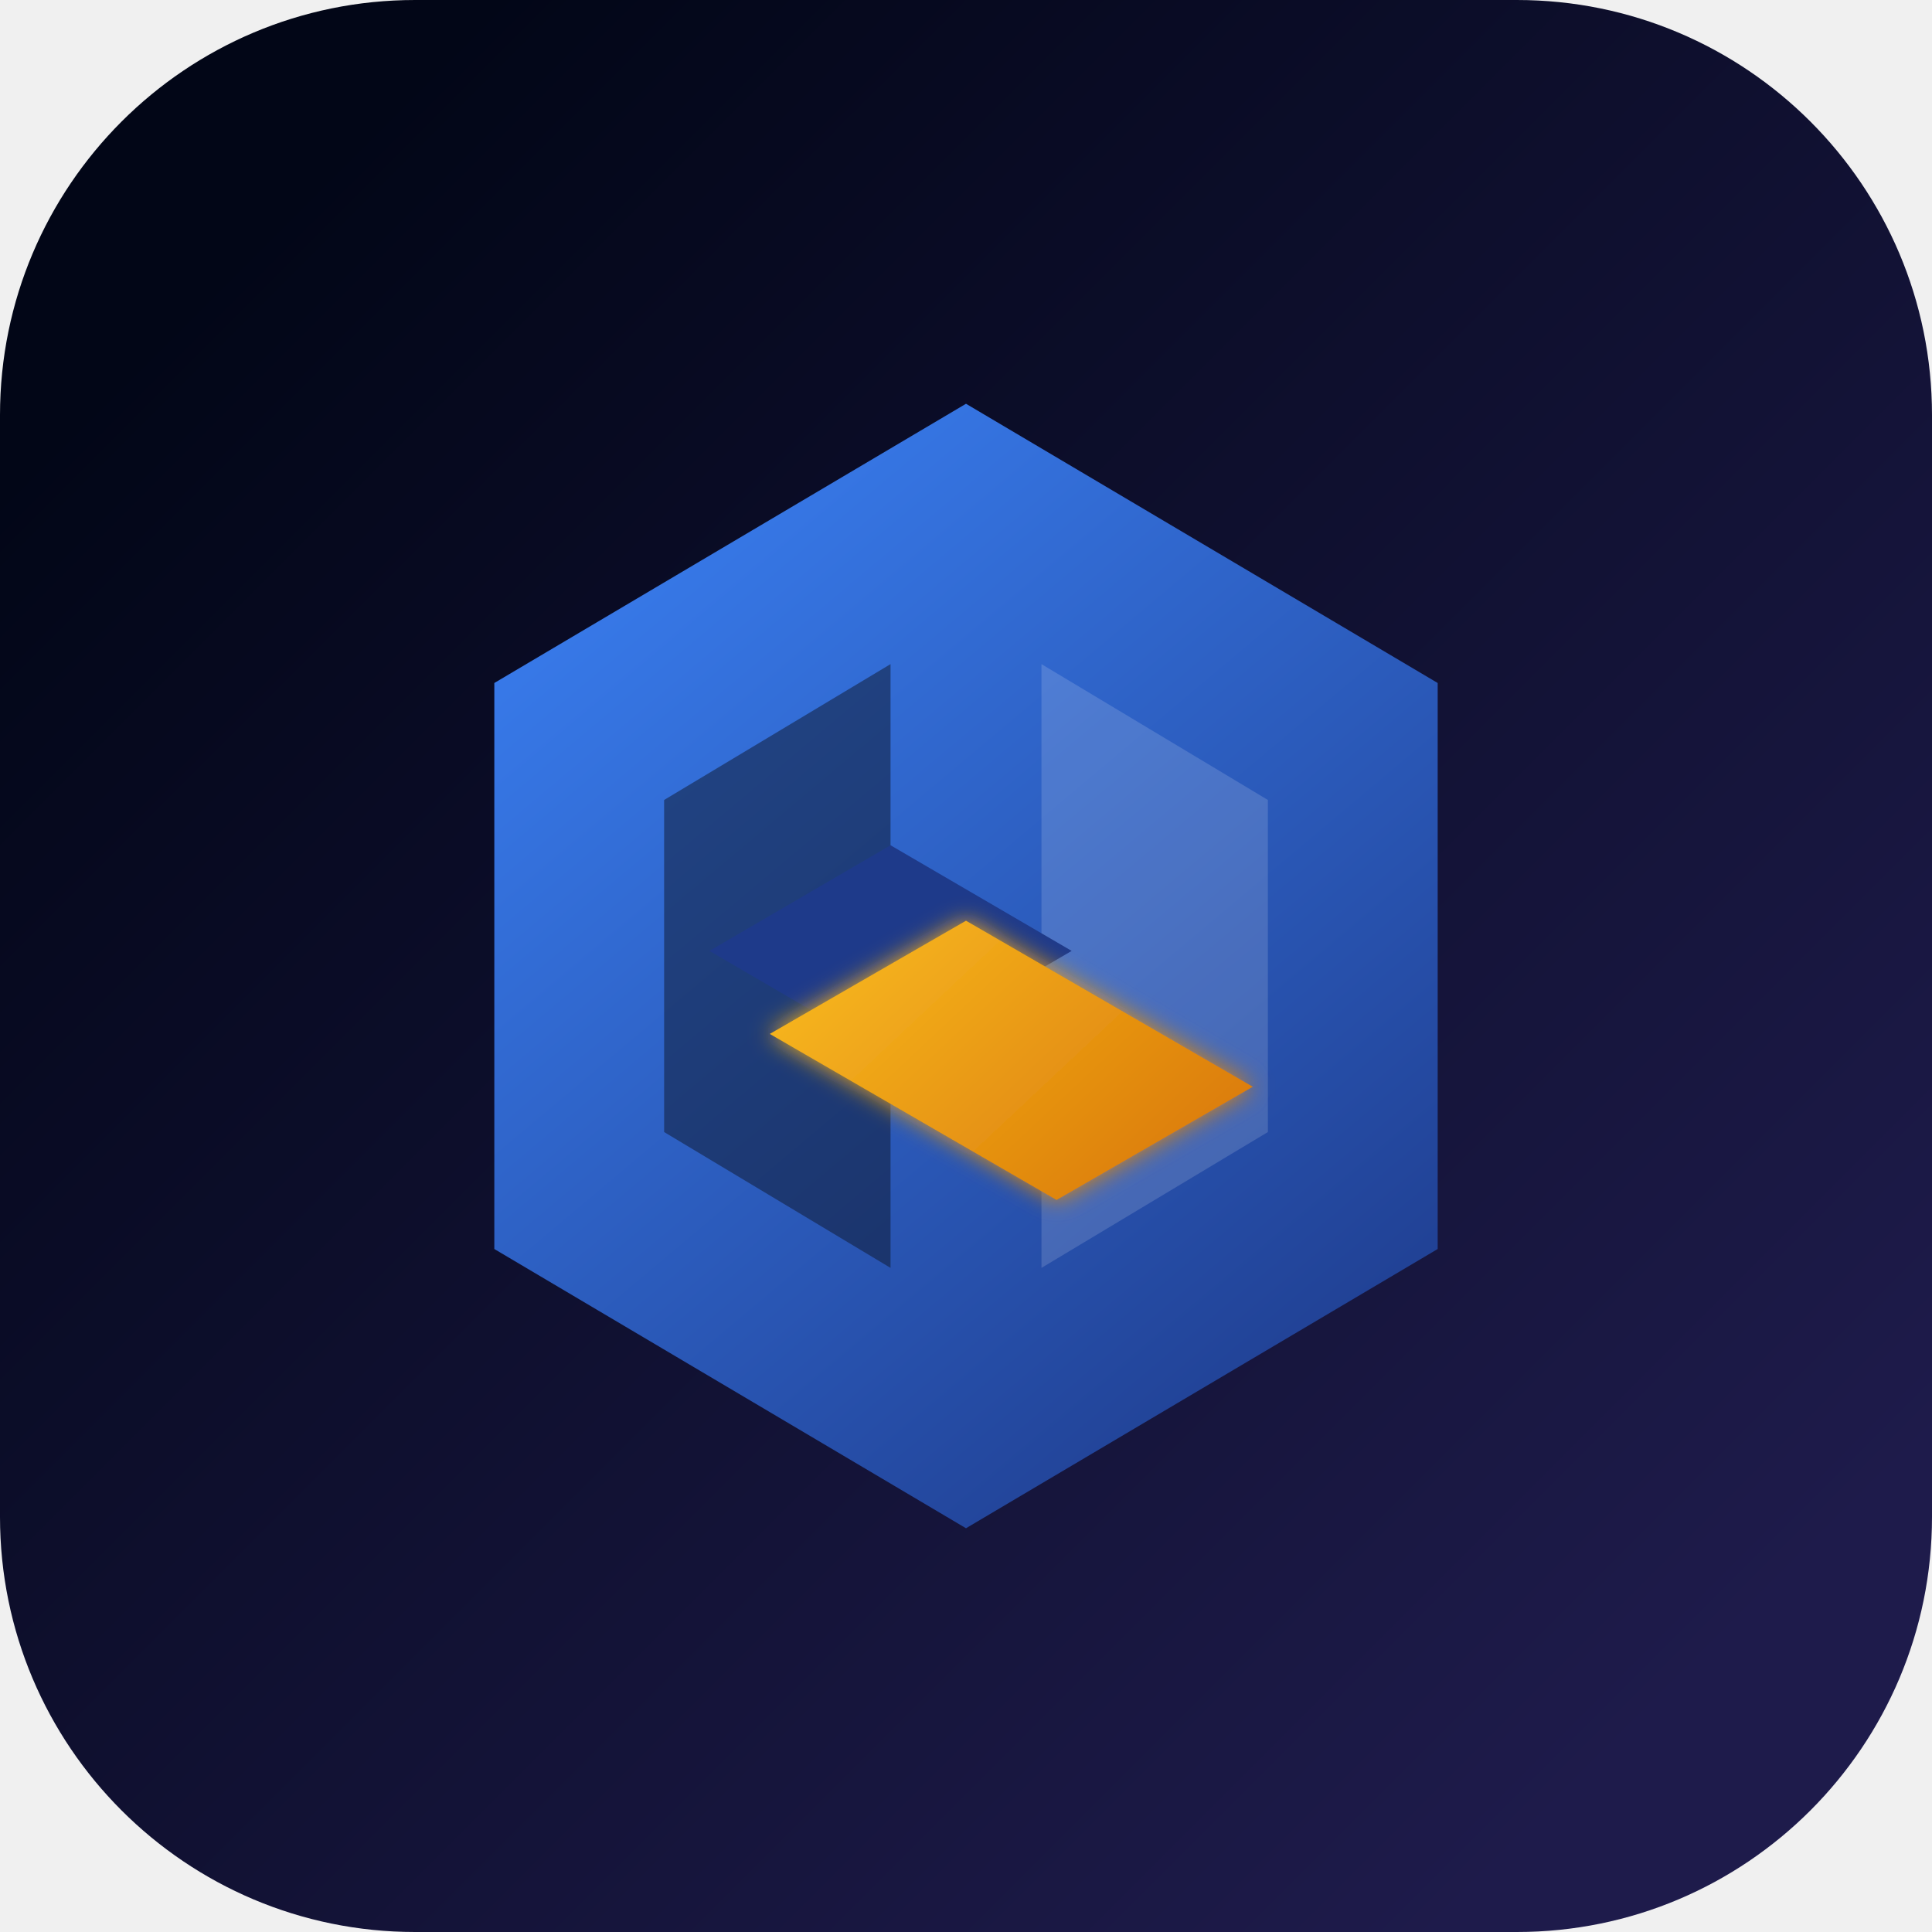
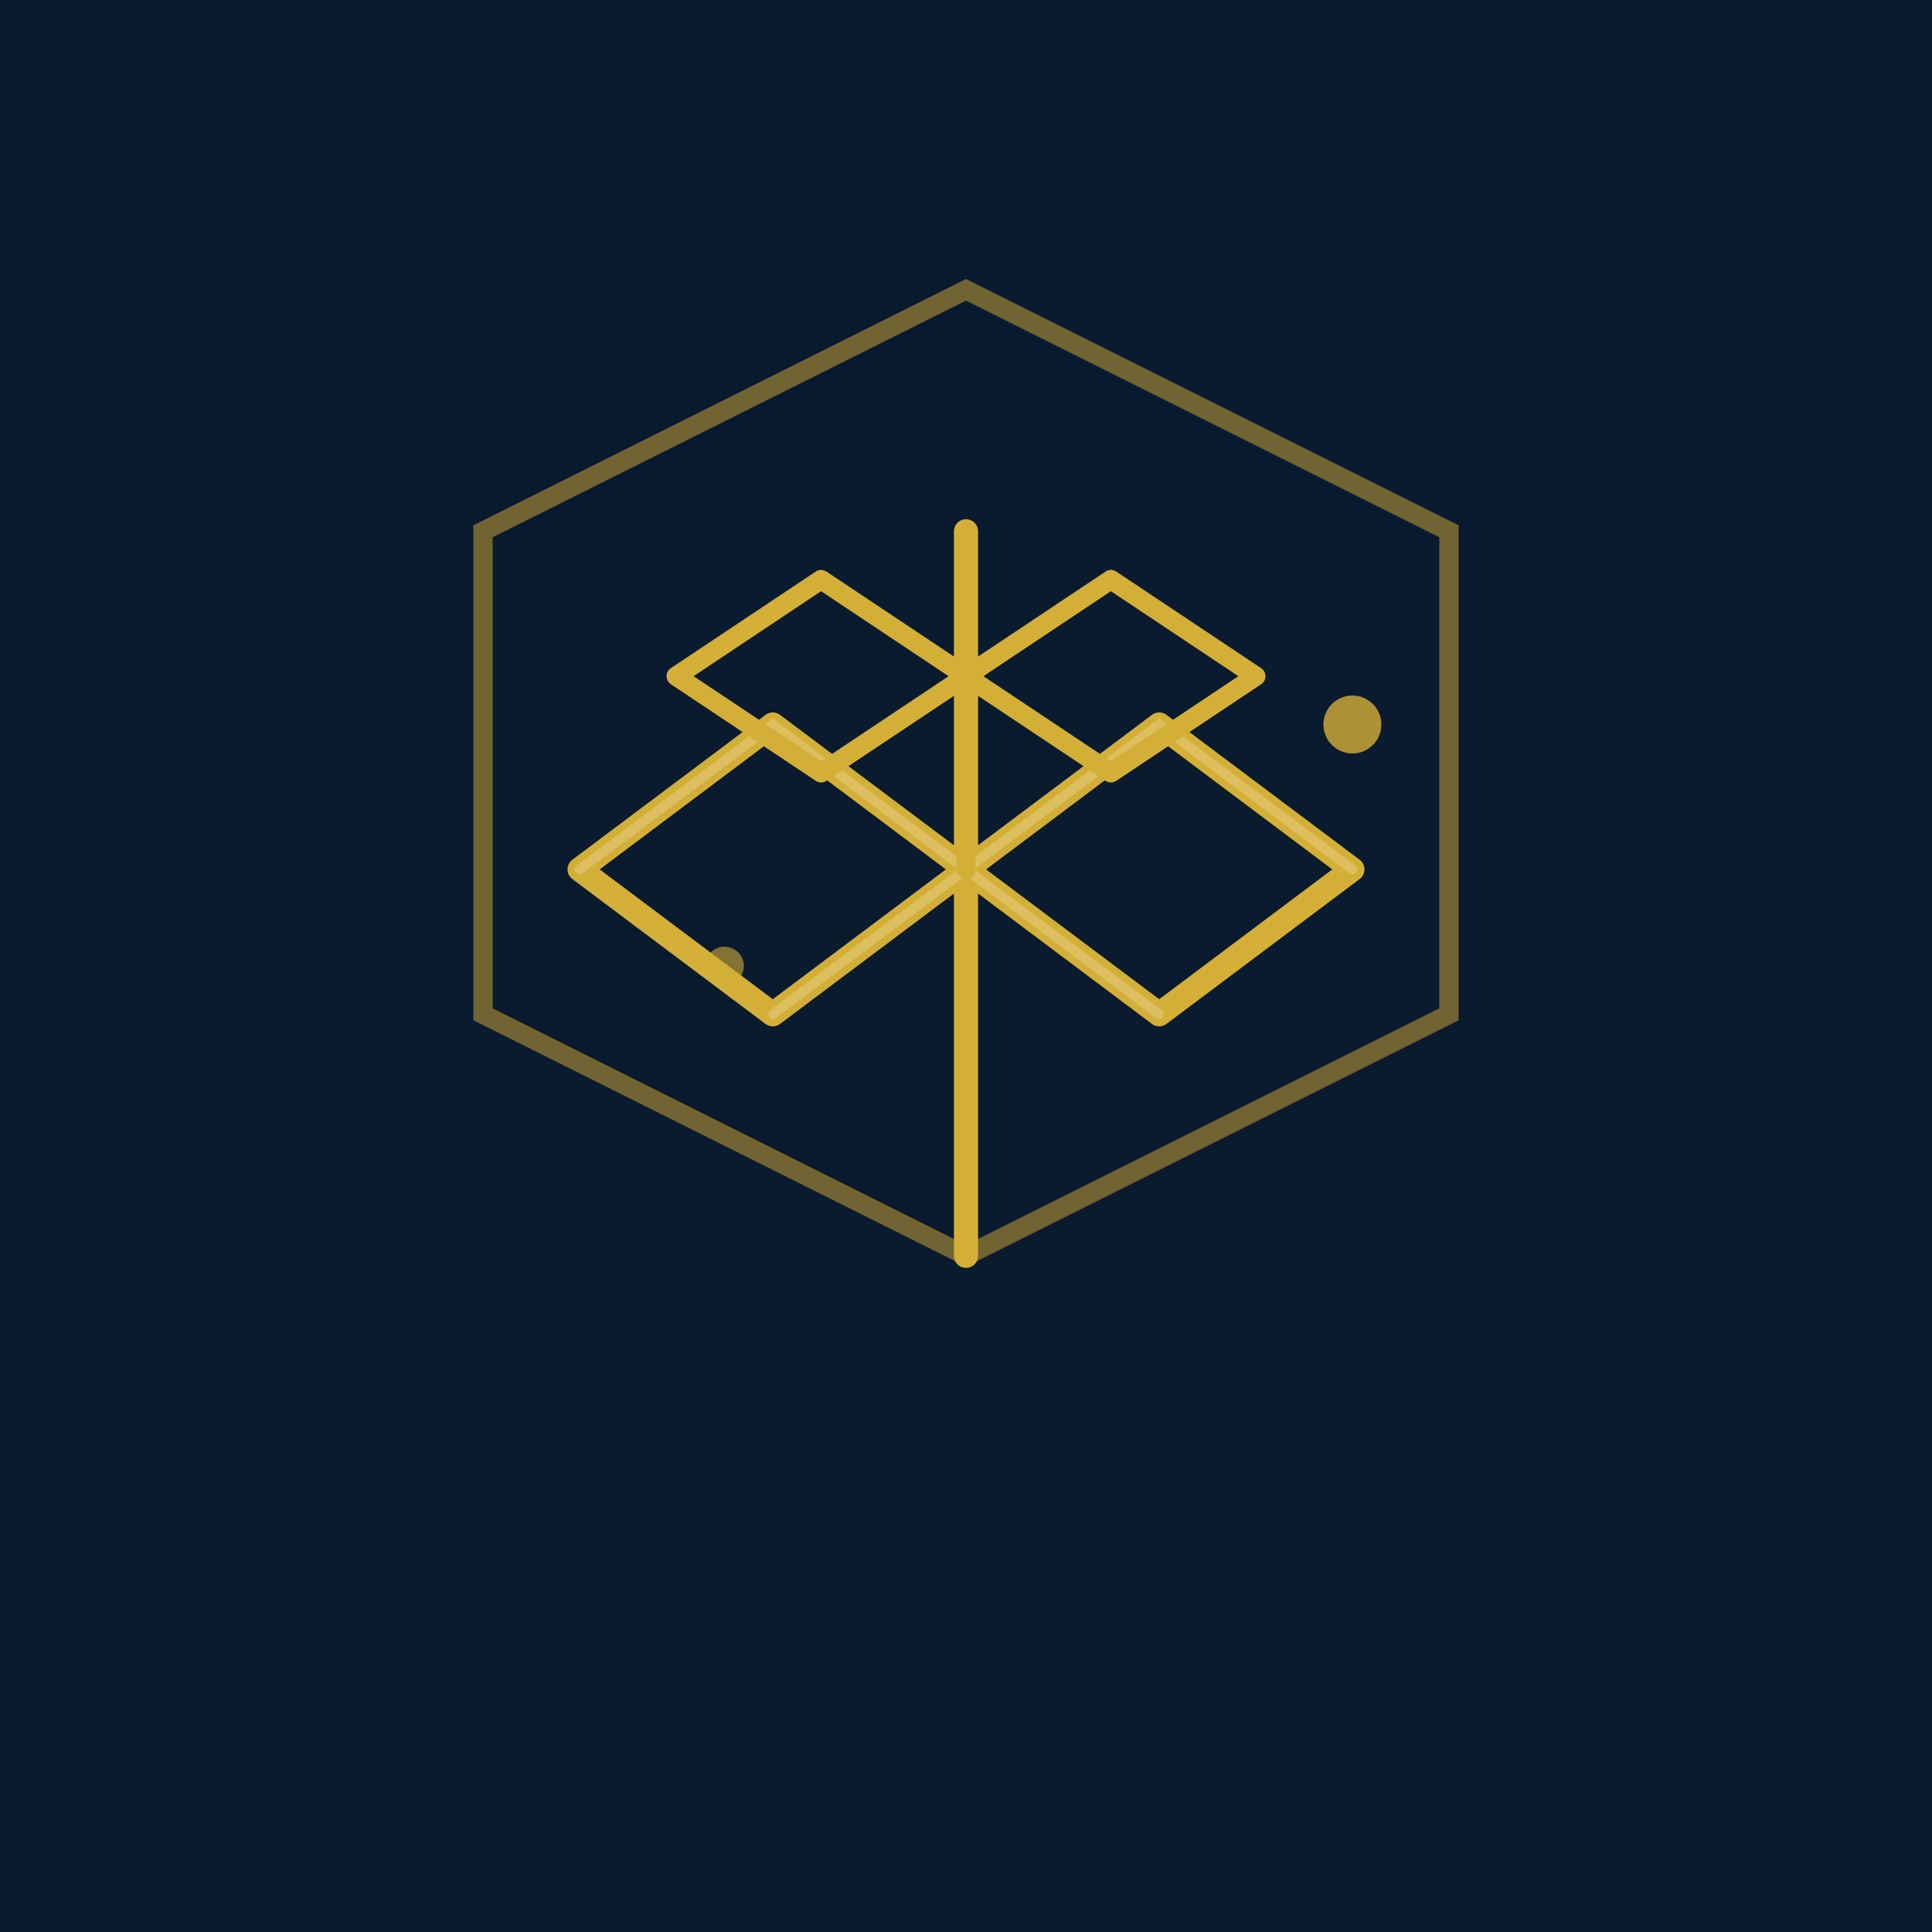
- <svg xmlns="http://www.w3.org/2000/svg" width="512" height="512" viewBox="0 0 512 512" fill="none" role="img" aria-label="PyFolds icon master optimized">
+ <svg xmlns="http://www.w3.org/2000/svg" width="200" height="200" viewBox="0 0 200 200">
  <defs>
-     <linearGradient id="bg" x1="64" y1="64" x2="448" y2="448" gradientUnits="userSpaceOnUse">
-       <stop stop-color="#020617" />
-       <stop offset="1" stop-color="#1E1B4B" />
-     </linearGradient>
-     <linearGradient id="core" x1="140" y1="112" x2="372" y2="388" gradientUnits="userSpaceOnUse">
-       <stop stop-color="#3B82F6" />
-       <stop offset="1" stop-color="#1E3A8A" />
-     </linearGradient>
-     <linearGradient id="accent" x1="236" y1="212" x2="328" y2="310" gradientUnits="userSpaceOnUse">
-       <stop stop-color="#FBBF24" />
-       <stop offset="1" stop-color="#D97706" />
-     </linearGradient>
-     <filter id="soft-depth" x="-20%" y="-20%" width="140%" height="140%">
-       <feGaussianBlur stdDeviation="3" result="blur" />
-       <feComposite in="SourceGraphic" in2="blur" operator="over" />
-     </filter>
+     <pattern id="grid" x="0" y="0" width="20" height="20" patternUnits="userSpaceOnUse">
+       <path d="M 10 0 L 10 20 M 0 10 L 20 10" stroke="#2a3f5e" stroke-width="0.3" opacity="0.2" />
+     </pattern>
  </defs>
-   <rect x="0" y="0" width="512" height="512" rx="110" fill="url(#bg)" />
-   <path d="M131 181L256 107L381 181V331L256 405L131 331V181Z" fill="url(#core)" />
-   <path d="M176 212L236 176V336L176 300V212Z" fill="#0F172A" fill-opacity="0.5" />
-   <path d="M276 176L336 212V300L276 336V176Z" fill="#FFFFFF" fill-opacity="0.15" />
-   <path d="M236 224L284 252L236 280L188 252L236 224Z" fill="#1E3A8A" />
-   <path d="M256 244L332 288L280 318L204 274L256 244Z" fill="url(#accent)" filter="url(#soft-depth)" />
+   <rect width="200" height="200" fill="#0a1a2f" />
+   <polygon points="100,30 150,55 150,105 100,130 50,105 50,55" fill="none" stroke="#d4af37" stroke-width="2" stroke-opacity="0.5" />
+   <path d="M100 55 L100 90 L120 105 L140 90 L120 75 L100 90 L80 75 L60 90 L80 105 L100 90 L100 130" fill="none" stroke="#d4af37" stroke-width="2.5" stroke-linecap="round" stroke-linejoin="round" />
+   <path d="M100 55 L100 90 L120 105 M100 90 L80 75 L60 90 M100 90 L120 75 L140 90 M100 90 L80 105" fill="none" stroke="#ffffff" stroke-width="1" stroke-opacity="0.2" stroke-linecap="round" />
+   <path d="M100 55 L100 70 L115 80 L130 70 L115 60 L100 70 L85 60 L70 70 L85 80 L100 70 L100 90" fill="none" stroke="#d4af37" stroke-width="2" stroke-linecap="round" stroke-linejoin="round" />
+   <circle cx="140" cy="75" r="3" fill="#d4af37" opacity="0.8" />
+   <circle cx="75" cy="100" r="2" fill="#d4af37" opacity="0.6" />
</svg>
